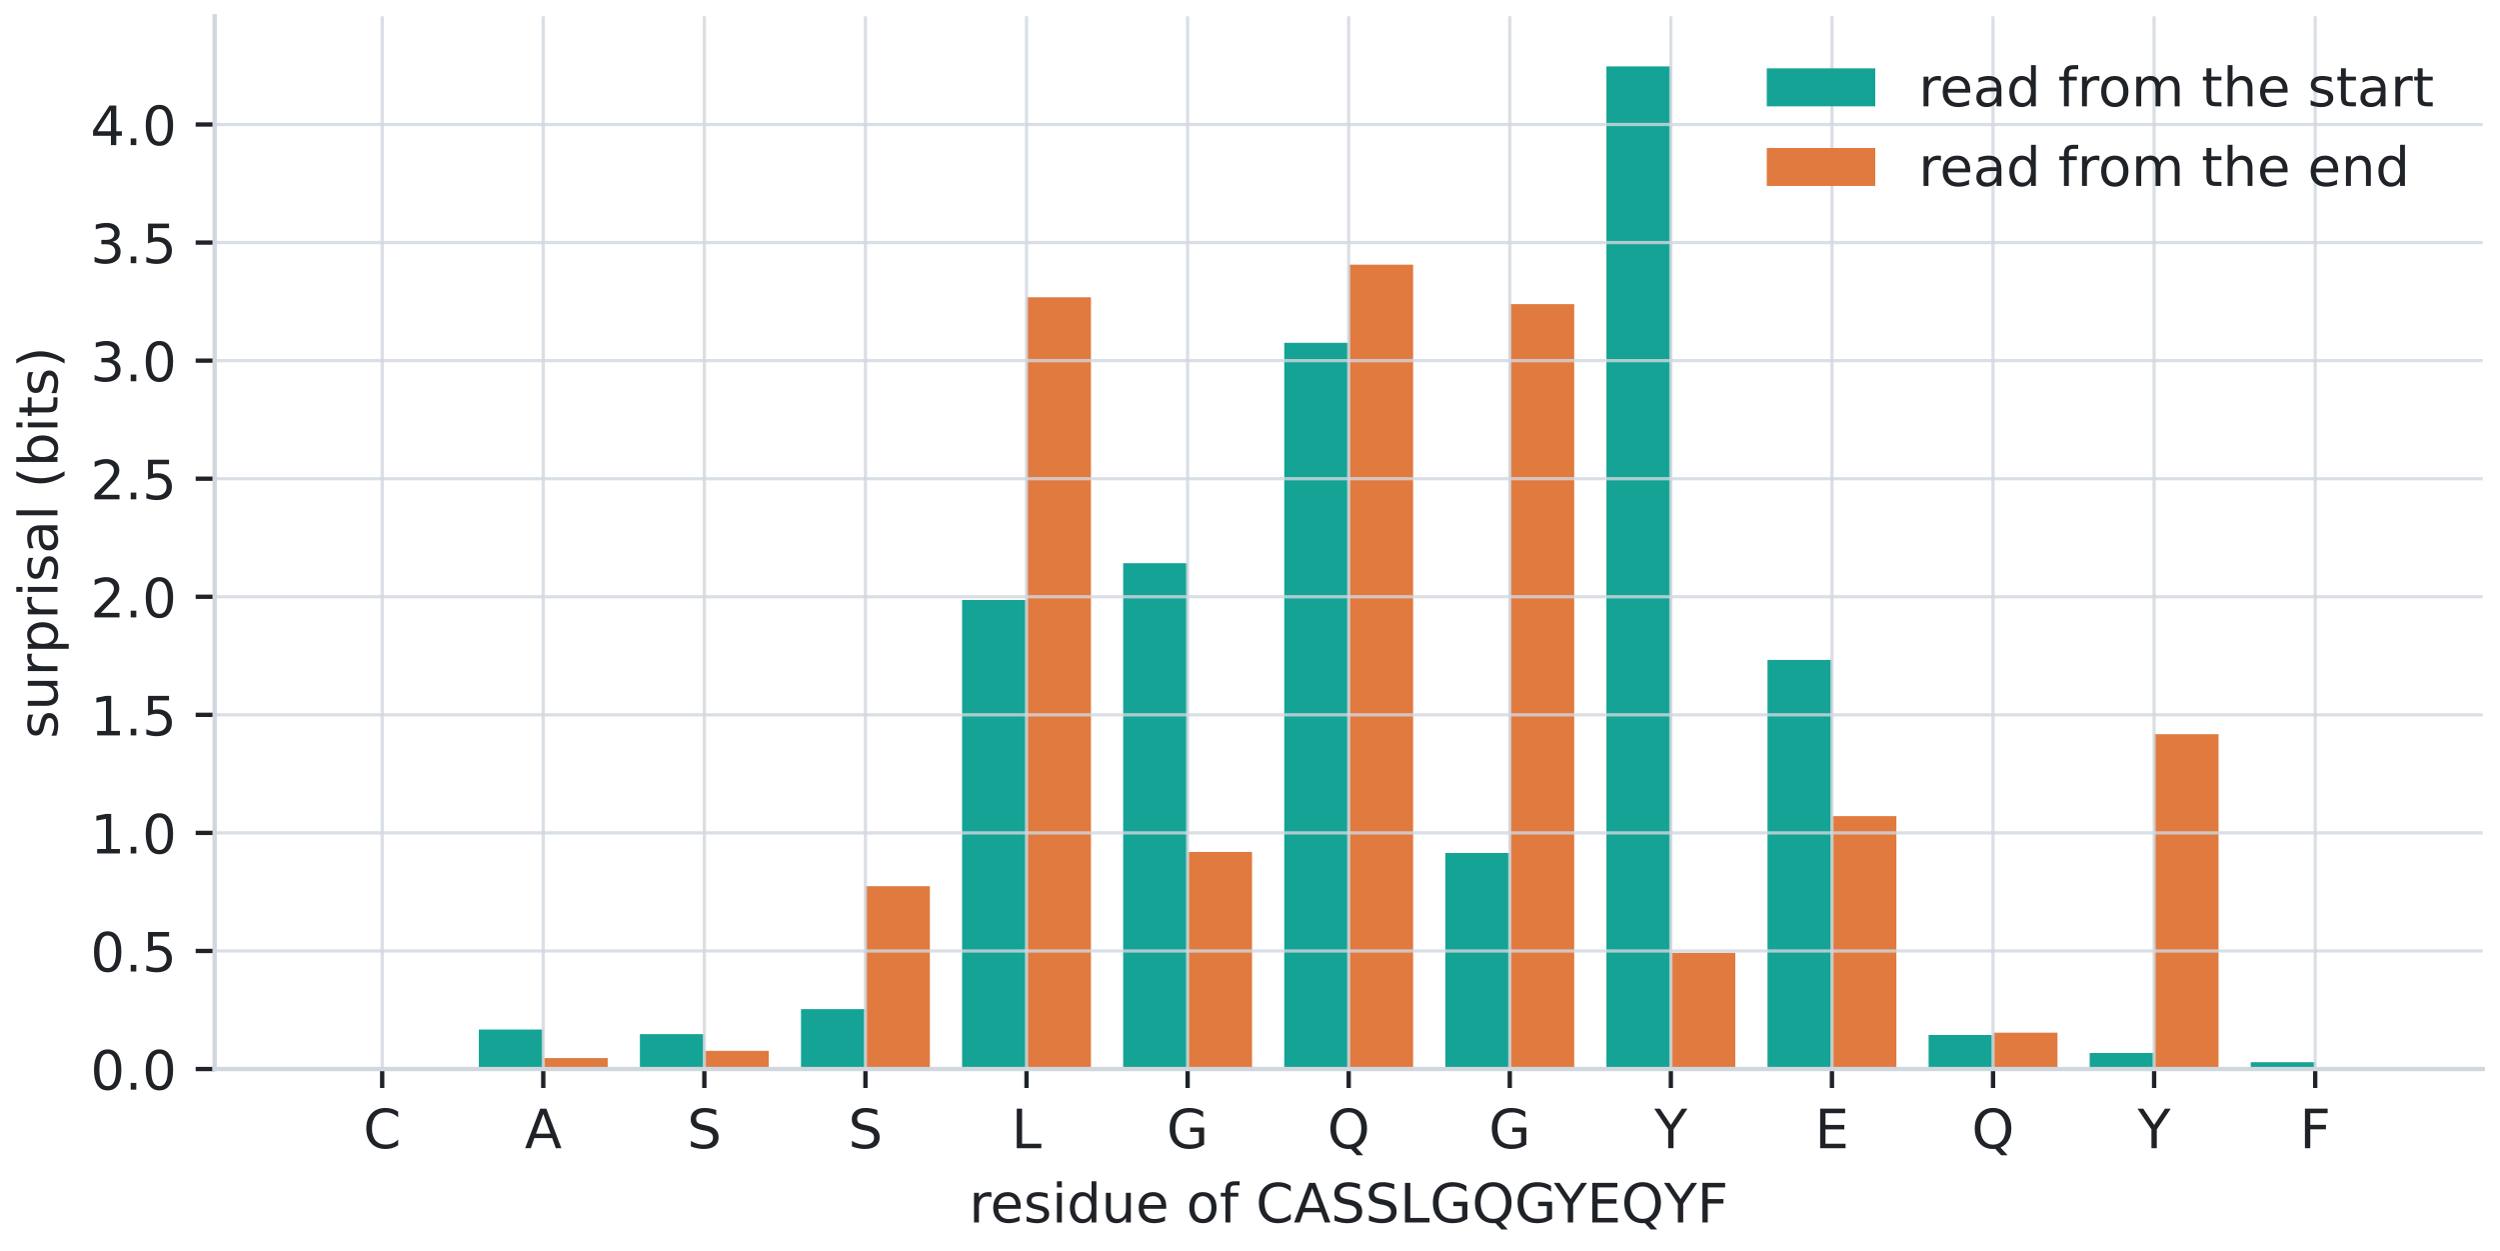
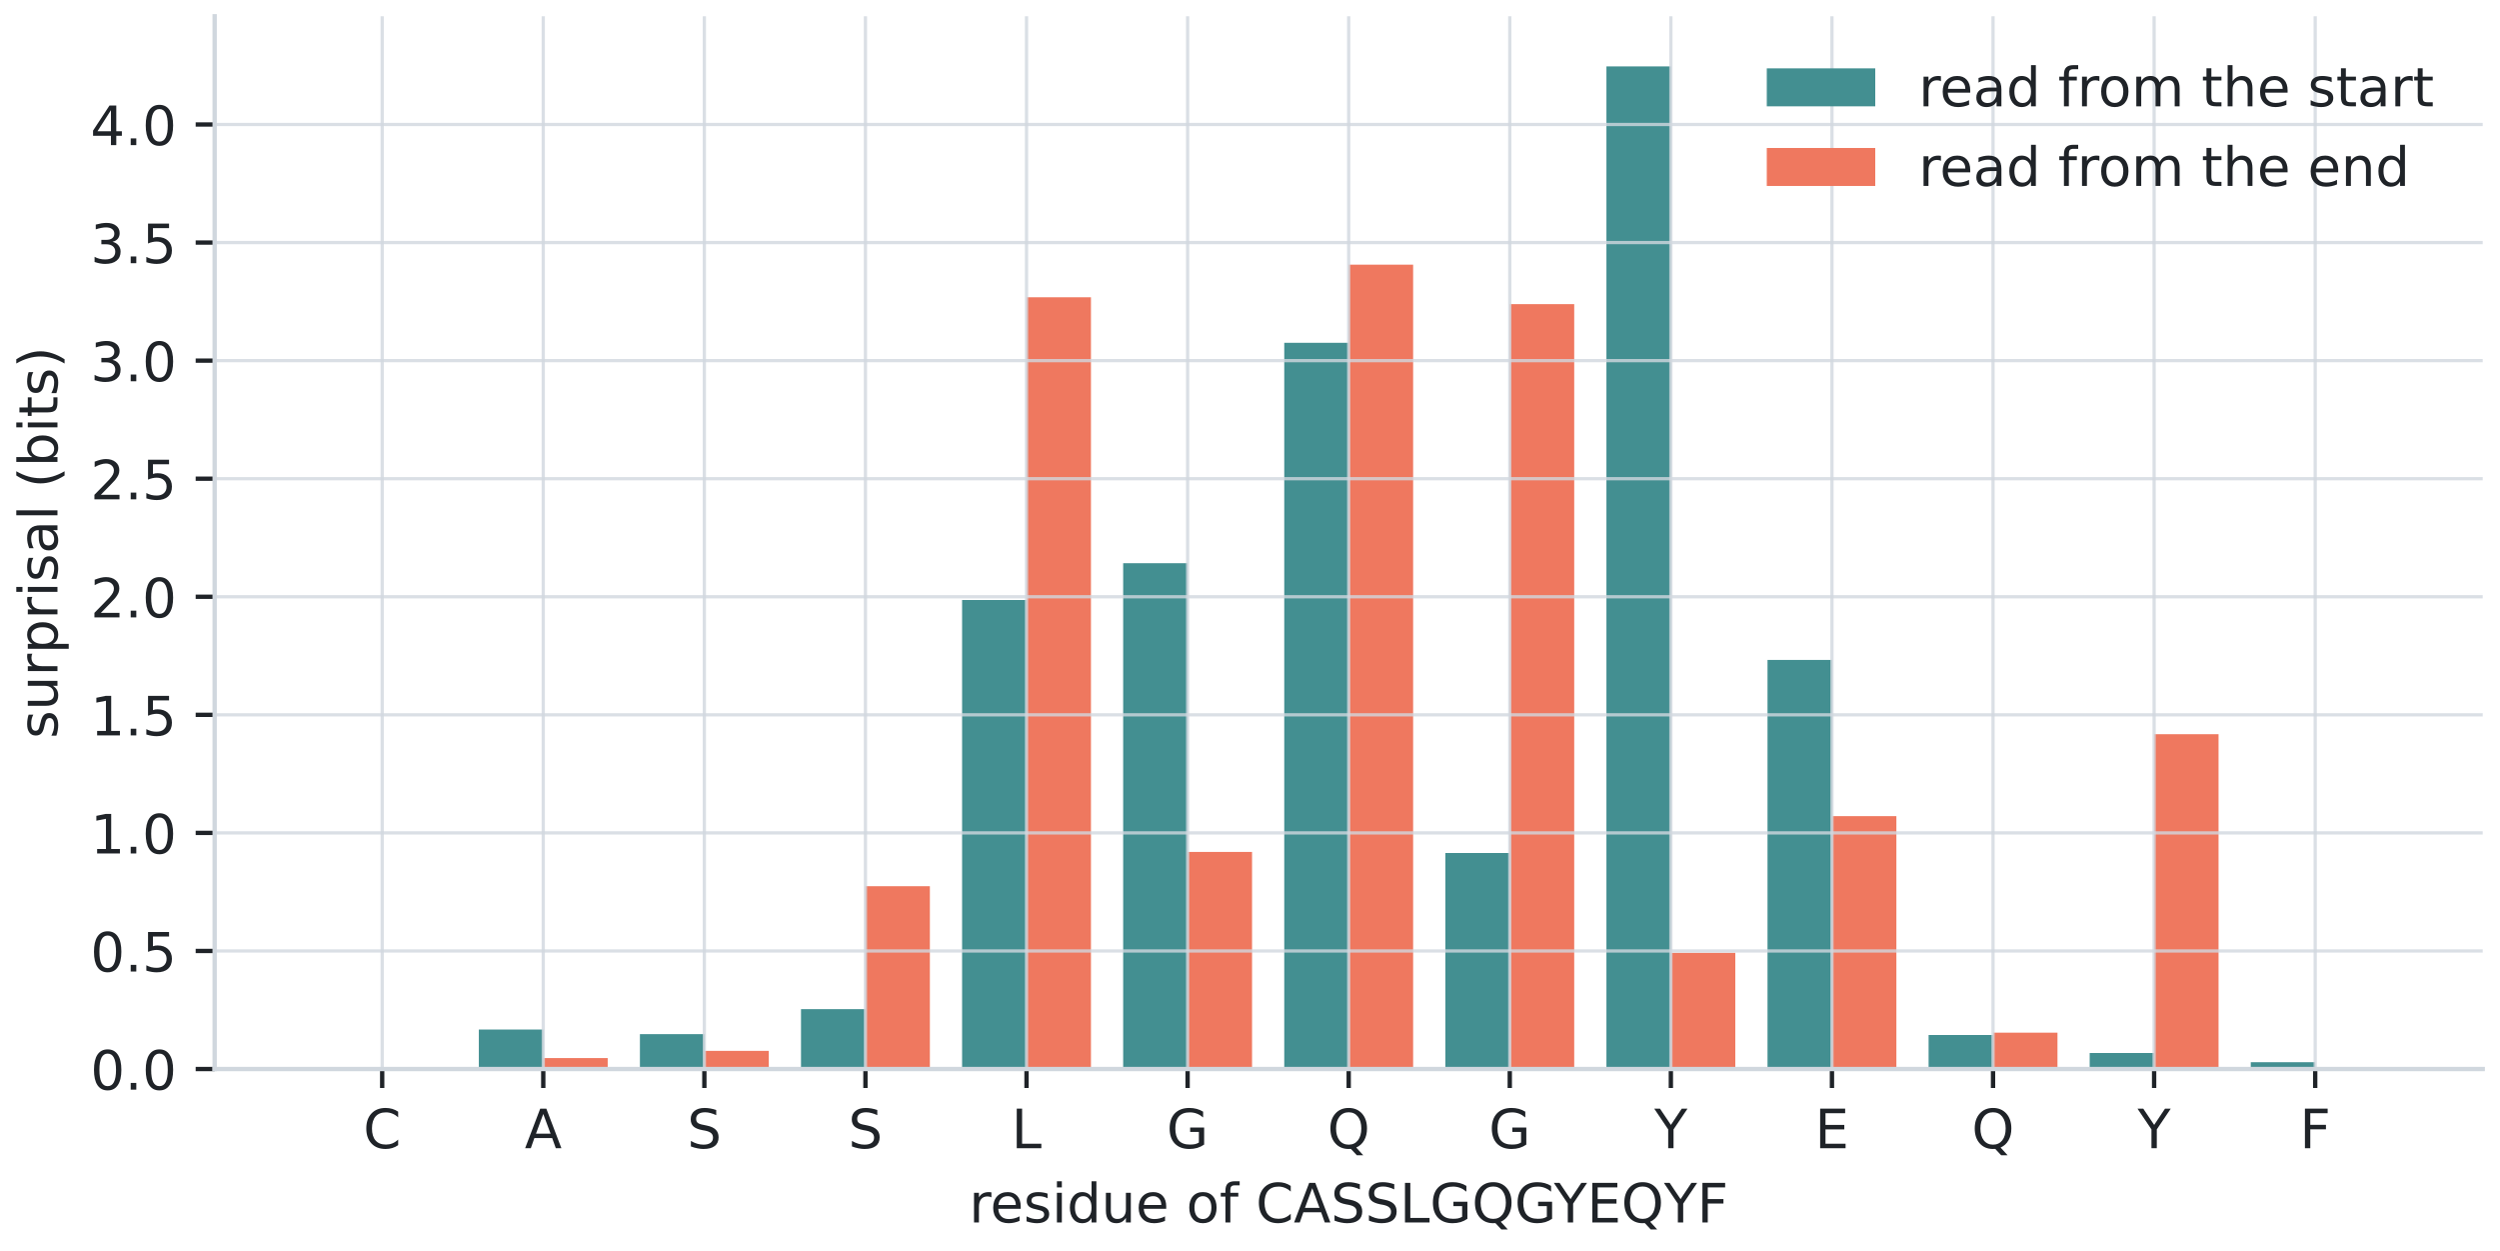
<svg xmlns="http://www.w3.org/2000/svg" xmlns:xlink="http://www.w3.org/1999/xlink" width="460.8pt" height="230.4pt" viewBox="0 0 460.8 230.4" version="1.1">
  <defs>
    <style type="text/css">*{stroke-linejoin: round; stroke-linecap: butt}</style>
  </defs>
  <g id="figure_1">
    <g id="patch_1">
      <path d="M 0 230.4  L 460.8 230.4  L 460.8 0  L 0 0  L 0 230.4  z " style="fill: none; opacity: 0" />
    </g>
    <g id="axes_1">
      <g id="patch_2">
        <path d="M 39.581 197.044  L 457.8 197.044  L 457.8 3  L 39.581 3  L 39.581 197.044  z " style="fill: none" />
      </g>
      <g id="patch_3">
-         <path d="M 58.591 197.044  L 70.473 197.044  L 70.473 196.951  L 58.591 196.951  z " clip-path="url(#pbef18f2962)" style="fill: #14a394" />
+         <path d="M 58.591 197.044  L 70.473 197.044  L 70.473 196.951  L 58.591 196.951  z " clip-path="url(#pbef18f2962)" style="fill: #438f91" />
      </g>
      <g id="patch_4">
-         <path d="M 88.294 197.044  L 100.176 197.044  L 100.176 189.761  L 88.294 189.761  z " clip-path="url(#pbef18f2962)" style="fill: #14a394" />
+         <path d="M 88.294 197.044  L 100.176 197.044  L 100.176 189.761  L 88.294 189.761  z " clip-path="url(#pbef18f2962)" style="fill: #438f91" />
      </g>
      <g id="patch_5">
-         <path d="M 117.997 197.044  L 129.879 197.044  L 129.879 190.613  L 117.997 190.613  z " clip-path="url(#pbef18f2962)" style="fill: #14a394" />
+         <path d="M 117.997 197.044  L 129.879 197.044  L 129.879 190.613  L 117.997 190.613  z " clip-path="url(#pbef18f2962)" style="fill: #438f91" />
      </g>
      <g id="patch_6">
-         <path d="M 147.7 197.044  L 159.582 197.044  L 159.582 185.998  L 147.7 185.998  z " clip-path="url(#pbef18f2962)" style="fill: #14a394" />
+         <path d="M 147.7 197.044  L 159.582 197.044  L 159.582 185.998  L 147.7 185.998  z " clip-path="url(#pbef18f2962)" style="fill: #438f91" />
      </g>
      <g id="patch_7">
-         <path d="M 177.403 197.044  L 189.285 197.044  L 189.285 110.592  L 177.403 110.592  z " clip-path="url(#pbef18f2962)" style="fill: #14a394" />
+         <path d="M 177.403 197.044  L 189.285 197.044  L 189.285 110.592  L 177.403 110.592  z " clip-path="url(#pbef18f2962)" style="fill: #438f91" />
      </g>
      <g id="patch_8">
-         <path d="M 207.106 197.044  L 218.988 197.044  L 218.988 103.813  L 207.106 103.813  z " clip-path="url(#pbef18f2962)" style="fill: #14a394" />
+         <path d="M 207.106 197.044  L 218.988 197.044  L 218.988 103.813  L 207.106 103.813  z " clip-path="url(#pbef18f2962)" style="fill: #438f91" />
      </g>
      <g id="patch_9">
-         <path d="M 236.809 197.044  L 248.691 197.044  L 248.691 63.184  L 236.809 63.184  z " clip-path="url(#pbef18f2962)" style="fill: #14a394" />
+         <path d="M 236.809 197.044  L 248.691 197.044  L 248.691 63.184  L 236.809 63.184  z " clip-path="url(#pbef18f2962)" style="fill: #438f91" />
      </g>
      <g id="patch_10">
-         <path d="M 266.512 197.044  L 278.394 197.044  L 278.394 157.224  L 266.512 157.224  z " clip-path="url(#pbef18f2962)" style="fill: #14a394" />
+         <path d="M 266.512 197.044  L 278.394 197.044  L 278.394 157.224  L 266.512 157.224  z " clip-path="url(#pbef18f2962)" style="fill: #438f91" />
      </g>
      <g id="patch_11">
-         <path d="M 296.215 197.044  L 308.097 197.044  L 308.097 12.24  L 296.215 12.24  z " clip-path="url(#pbef18f2962)" style="fill: #14a394" />
+         <path d="M 296.215 197.044  L 308.097 197.044  L 308.097 12.24  L 296.215 12.24  z " clip-path="url(#pbef18f2962)" style="fill: #438f91" />
      </g>
      <g id="patch_12">
-         <path d="M 325.918 197.044  L 337.8 197.044  L 337.8 121.636  L 325.918 121.636  z " clip-path="url(#pbef18f2962)" style="fill: #14a394" />
+         <path d="M 325.918 197.044  L 337.8 197.044  L 337.8 121.636  L 325.918 121.636  z " clip-path="url(#pbef18f2962)" style="fill: #438f91" />
      </g>
      <g id="patch_13">
-         <path d="M 355.621 197.044  L 367.503 197.044  L 367.503 190.773  L 355.621 190.773  z " clip-path="url(#pbef18f2962)" style="fill: #14a394" />
+         <path d="M 355.621 197.044  L 367.503 197.044  L 367.503 190.773  L 355.621 190.773  z " clip-path="url(#pbef18f2962)" style="fill: #438f91" />
      </g>
      <g id="patch_14">
-         <path d="M 385.324 197.044  L 397.206 197.044  L 397.206 194.092  L 385.324 194.092  z " clip-path="url(#pbef18f2962)" style="fill: #14a394" />
+         <path d="M 385.324 197.044  L 397.206 197.044  L 397.206 194.092  L 385.324 194.092  z " clip-path="url(#pbef18f2962)" style="fill: #438f91" />
      </g>
      <g id="patch_15">
-         <path d="M 415.027 197.044  L 426.909 197.044  L 426.909 195.78  L 415.027 195.78  z " clip-path="url(#pbef18f2962)" style="fill: #14a394" />
+         <path d="M 415.027 197.044  L 426.909 197.044  L 426.909 195.78  L 415.027 195.78  z " clip-path="url(#pbef18f2962)" style="fill: #438f91" />
      </g>
      <g id="patch_16">
-         <path d="M 70.473 197.044  L 82.354 197.044  L 82.354 196.956  L 70.473 196.956  z " clip-path="url(#pbef18f2962)" style="fill: #e07a3f" />
+         <path d="M 70.473 197.044  L 82.354 197.044  L 82.354 196.956  L 70.473 196.956  z " clip-path="url(#pbef18f2962)" style="fill: #ef785f" />
      </g>
      <g id="patch_17">
-         <path d="M 100.176 197.044  L 112.057 197.044  L 112.057 195.022  L 100.176 195.022  z " clip-path="url(#pbef18f2962)" style="fill: #e07a3f" />
+         <path d="M 100.176 197.044  L 112.057 197.044  L 112.057 195.022  L 100.176 195.022  z " clip-path="url(#pbef18f2962)" style="fill: #ef785f" />
      </g>
      <g id="patch_18">
-         <path d="M 129.879 197.044  L 141.76 197.044  L 141.76 193.693  L 129.879 193.693  z " clip-path="url(#pbef18f2962)" style="fill: #e07a3f" />
+         <path d="M 129.879 197.044  L 141.76 197.044  L 141.76 193.693  L 129.879 193.693  z " clip-path="url(#pbef18f2962)" style="fill: #ef785f" />
      </g>
      <g id="patch_19">
-         <path d="M 159.582 197.044  L 171.463 197.044  L 171.463 163.347  L 159.582 163.347  z " clip-path="url(#pbef18f2962)" style="fill: #e07a3f" />
+         <path d="M 159.582 197.044  L 171.463 197.044  L 171.463 163.347  L 159.582 163.347  z " clip-path="url(#pbef18f2962)" style="fill: #ef785f" />
      </g>
      <g id="patch_20">
-         <path d="M 189.285 197.044  L 201.166 197.044  L 201.166 54.787  L 189.285 54.787  z " clip-path="url(#pbef18f2962)" style="fill: #e07a3f" />
+         <path d="M 189.285 197.044  L 201.166 197.044  L 201.166 54.787  L 189.285 54.787  z " clip-path="url(#pbef18f2962)" style="fill: #ef785f" />
      </g>
      <g id="patch_21">
-         <path d="M 218.988 197.044  L 230.869 197.044  L 230.869 157.026  L 218.988 157.026  z " clip-path="url(#pbef18f2962)" style="fill: #e07a3f" />
+         <path d="M 218.988 197.044  L 230.869 197.044  L 230.869 157.026  L 218.988 157.026  z " clip-path="url(#pbef18f2962)" style="fill: #ef785f" />
      </g>
      <g id="patch_22">
-         <path d="M 248.691 197.044  L 260.572 197.044  L 260.572 48.789  L 248.691 48.789  z " clip-path="url(#pbef18f2962)" style="fill: #e07a3f" />
+         <path d="M 248.691 197.044  L 260.572 197.044  L 260.572 48.789  L 248.691 48.789  z " clip-path="url(#pbef18f2962)" style="fill: #ef785f" />
      </g>
      <g id="patch_23">
-         <path d="M 278.394 197.044  L 290.275 197.044  L 290.275 56.058  L 278.394 56.058  z " clip-path="url(#pbef18f2962)" style="fill: #e07a3f" />
+         <path d="M 278.394 197.044  L 290.275 197.044  L 290.275 56.058  L 278.394 56.058  z " clip-path="url(#pbef18f2962)" style="fill: #ef785f" />
      </g>
      <g id="patch_24">
-         <path d="M 308.097 197.044  L 319.978 197.044  L 319.978 175.623  L 308.097 175.623  z " clip-path="url(#pbef18f2962)" style="fill: #e07a3f" />
+         <path d="M 308.097 197.044  L 319.978 197.044  L 319.978 175.623  L 308.097 175.623  z " clip-path="url(#pbef18f2962)" style="fill: #ef785f" />
      </g>
      <g id="patch_25">
-         <path d="M 337.8 197.044  L 349.681 197.044  L 349.681 150.429  L 337.8 150.429  z " clip-path="url(#pbef18f2962)" style="fill: #e07a3f" />
+         <path d="M 337.8 197.044  L 349.681 197.044  L 349.681 150.429  L 337.8 150.429  z " clip-path="url(#pbef18f2962)" style="fill: #ef785f" />
      </g>
      <g id="patch_26">
-         <path d="M 367.503 197.044  L 379.384 197.044  L 379.384 190.344  L 367.503 190.344  z " clip-path="url(#pbef18f2962)" style="fill: #e07a3f" />
+         <path d="M 367.503 197.044  L 379.384 197.044  L 379.384 190.344  L 367.503 190.344  z " clip-path="url(#pbef18f2962)" style="fill: #ef785f" />
      </g>
      <g id="patch_27">
-         <path d="M 397.206 197.044  L 409.087 197.044  L 409.087 135.329  L 397.206 135.329  z " clip-path="url(#pbef18f2962)" style="fill: #e07a3f" />
+         <path d="M 397.206 197.044  L 409.087 197.044  L 409.087 135.329  L 397.206 135.329  z " clip-path="url(#pbef18f2962)" style="fill: #ef785f" />
      </g>
      <g id="patch_28">
-         <path d="M 426.909 197.044  L 438.79 197.044  L 438.79 196.743  L 426.909 196.743  z " clip-path="url(#pbef18f2962)" style="fill: #e07a3f" />
+         <path d="M 426.909 197.044  L 438.79 197.044  L 438.79 196.743  L 426.909 196.743  z " clip-path="url(#pbef18f2962)" style="fill: #ef785f" />
      </g>
      <g id="matplotlib.axis_1">
        <g id="xtick_1">
          <g id="line2d_1">
            <path d="M 70.473 197.044  L 70.473 3  " clip-path="url(#pbef18f2962)" style="fill: none; stroke: #d0d7de; stroke-opacity: 0.8; stroke-width: 0.6; stroke-linecap: square" />
          </g>
          <g id="line2d_2">
            <defs>
              <path id="m43c2935e50" d="M 0 0  L 0 3.5  " style="stroke: #1f2328; stroke-width: 0.8" />
            </defs>
            <g>
              <use xlink:href="#m43c2935e50" x="70.473" y="197.044" style="fill: #1f2328; stroke: #1f2328; stroke-width: 0.8" />
            </g>
          </g>
          <g id="text_1">
            <text style="font-size: 10px; font-family: 'DejaVu Sans', 'Bitstream Vera Sans', 'Computer Modern Sans Serif', 'Lucida Grande', 'Verdana', 'Geneva', 'Lucid', 'Arial', 'Helvetica', 'Avant Garde', sans-serif; text-anchor: middle; fill: #1f2328" x="70.473" y="211.642" transform="rotate(-0 70.47261 211.6419)">C</text>
          </g>
        </g>
        <g id="xtick_2">
          <g id="line2d_3">
            <path d="M 100.176 197.044  L 100.176 3  " clip-path="url(#pbef18f2962)" style="fill: none; stroke: #d0d7de; stroke-opacity: 0.8; stroke-width: 0.6; stroke-linecap: square" />
          </g>
          <g id="line2d_4">
            <g>
              <use xlink:href="#m43c2935e50" x="100.176" y="197.044" style="fill: #1f2328; stroke: #1f2328; stroke-width: 0.8" />
            </g>
          </g>
          <g id="text_2">
            <text style="font-size: 10px; font-family: 'DejaVu Sans', 'Bitstream Vera Sans', 'Computer Modern Sans Serif', 'Lucida Grande', 'Verdana', 'Geneva', 'Lucid', 'Arial', 'Helvetica', 'Avant Garde', sans-serif; text-anchor: middle; fill: #1f2328" x="100.176" y="211.642" transform="rotate(-0 100.1756 211.6419)">A</text>
          </g>
        </g>
        <g id="xtick_3">
          <g id="line2d_5">
            <path d="M 129.879 197.044  L 129.879 3  " clip-path="url(#pbef18f2962)" style="fill: none; stroke: #d0d7de; stroke-opacity: 0.8; stroke-width: 0.6; stroke-linecap: square" />
          </g>
          <g id="line2d_6">
            <g>
              <use xlink:href="#m43c2935e50" x="129.879" y="197.044" style="fill: #1f2328; stroke: #1f2328; stroke-width: 0.8" />
            </g>
          </g>
          <g id="text_3">
            <text style="font-size: 10px; font-family: 'DejaVu Sans', 'Bitstream Vera Sans', 'Computer Modern Sans Serif', 'Lucida Grande', 'Verdana', 'Geneva', 'Lucid', 'Arial', 'Helvetica', 'Avant Garde', sans-serif; text-anchor: middle; fill: #1f2328" x="129.879" y="211.642" transform="rotate(-0 129.8786 211.6419)">S</text>
          </g>
        </g>
        <g id="xtick_4">
          <g id="line2d_7">
            <path d="M 159.582 197.044  L 159.582 3  " clip-path="url(#pbef18f2962)" style="fill: none; stroke: #d0d7de; stroke-opacity: 0.8; stroke-width: 0.6; stroke-linecap: square" />
          </g>
          <g id="line2d_8">
            <g>
              <use xlink:href="#m43c2935e50" x="159.582" y="197.044" style="fill: #1f2328; stroke: #1f2328; stroke-width: 0.8" />
            </g>
          </g>
          <g id="text_4">
            <text style="font-size: 10px; font-family: 'DejaVu Sans', 'Bitstream Vera Sans', 'Computer Modern Sans Serif', 'Lucida Grande', 'Verdana', 'Geneva', 'Lucid', 'Arial', 'Helvetica', 'Avant Garde', sans-serif; text-anchor: middle; fill: #1f2328" x="159.582" y="211.642" transform="rotate(-0 159.5816 211.6419)">S</text>
          </g>
        </g>
        <g id="xtick_5">
          <g id="line2d_9">
            <path d="M 189.285 197.044  L 189.285 3  " clip-path="url(#pbef18f2962)" style="fill: none; stroke: #d0d7de; stroke-opacity: 0.8; stroke-width: 0.6; stroke-linecap: square" />
          </g>
          <g id="line2d_10">
            <g>
              <use xlink:href="#m43c2935e50" x="189.285" y="197.044" style="fill: #1f2328; stroke: #1f2328; stroke-width: 0.8" />
            </g>
          </g>
          <g id="text_5">
            <text style="font-size: 10px; font-family: 'DejaVu Sans', 'Bitstream Vera Sans', 'Computer Modern Sans Serif', 'Lucida Grande', 'Verdana', 'Geneva', 'Lucid', 'Arial', 'Helvetica', 'Avant Garde', sans-serif; text-anchor: middle; fill: #1f2328" x="189.285" y="211.642" transform="rotate(-0 189.2846 211.6419)">L</text>
          </g>
        </g>
        <g id="xtick_6">
          <g id="line2d_11">
            <path d="M 218.988 197.044  L 218.988 3  " clip-path="url(#pbef18f2962)" style="fill: none; stroke: #d0d7de; stroke-opacity: 0.8; stroke-width: 0.6; stroke-linecap: square" />
          </g>
          <g id="line2d_12">
            <g>
              <use xlink:href="#m43c2935e50" x="218.988" y="197.044" style="fill: #1f2328; stroke: #1f2328; stroke-width: 0.8" />
            </g>
          </g>
          <g id="text_6">
            <text style="font-size: 10px; font-family: 'DejaVu Sans', 'Bitstream Vera Sans', 'Computer Modern Sans Serif', 'Lucida Grande', 'Verdana', 'Geneva', 'Lucid', 'Arial', 'Helvetica', 'Avant Garde', sans-serif; text-anchor: middle; fill: #1f2328" x="218.988" y="211.642" transform="rotate(-0 218.9876 211.6419)">G</text>
          </g>
        </g>
        <g id="xtick_7">
          <g id="line2d_13">
            <path d="M 248.691 197.044  L 248.691 3  " clip-path="url(#pbef18f2962)" style="fill: none; stroke: #d0d7de; stroke-opacity: 0.8; stroke-width: 0.6; stroke-linecap: square" />
          </g>
          <g id="line2d_14">
            <g>
              <use xlink:href="#m43c2935e50" x="248.691" y="197.044" style="fill: #1f2328; stroke: #1f2328; stroke-width: 0.8" />
            </g>
          </g>
          <g id="text_7">
            <text style="font-size: 10px; font-family: 'DejaVu Sans', 'Bitstream Vera Sans', 'Computer Modern Sans Serif', 'Lucida Grande', 'Verdana', 'Geneva', 'Lucid', 'Arial', 'Helvetica', 'Avant Garde', sans-serif; text-anchor: middle; fill: #1f2328" x="248.691" y="211.642" transform="rotate(-0 248.6906 211.6419)">Q</text>
          </g>
        </g>
        <g id="xtick_8">
          <g id="line2d_15">
            <path d="M 278.394 197.044  L 278.394 3  " clip-path="url(#pbef18f2962)" style="fill: none; stroke: #d0d7de; stroke-opacity: 0.8; stroke-width: 0.6; stroke-linecap: square" />
          </g>
          <g id="line2d_16">
            <g>
              <use xlink:href="#m43c2935e50" x="278.394" y="197.044" style="fill: #1f2328; stroke: #1f2328; stroke-width: 0.8" />
            </g>
          </g>
          <g id="text_8">
            <text style="font-size: 10px; font-family: 'DejaVu Sans', 'Bitstream Vera Sans', 'Computer Modern Sans Serif', 'Lucida Grande', 'Verdana', 'Geneva', 'Lucid', 'Arial', 'Helvetica', 'Avant Garde', sans-serif; text-anchor: middle; fill: #1f2328" x="278.394" y="211.642" transform="rotate(-0 278.3936 211.6419)">G</text>
          </g>
        </g>
        <g id="xtick_9">
          <g id="line2d_17">
            <path d="M 308.097 197.044  L 308.097 3  " clip-path="url(#pbef18f2962)" style="fill: none; stroke: #d0d7de; stroke-opacity: 0.8; stroke-width: 0.6; stroke-linecap: square" />
          </g>
          <g id="line2d_18">
            <g>
              <use xlink:href="#m43c2935e50" x="308.097" y="197.044" style="fill: #1f2328; stroke: #1f2328; stroke-width: 0.8" />
            </g>
          </g>
          <g id="text_9">
            <text style="font-size: 10px; font-family: 'DejaVu Sans', 'Bitstream Vera Sans', 'Computer Modern Sans Serif', 'Lucida Grande', 'Verdana', 'Geneva', 'Lucid', 'Arial', 'Helvetica', 'Avant Garde', sans-serif; text-anchor: middle; fill: #1f2328" x="308.097" y="211.642" transform="rotate(-0 308.0966 211.6419)">Y</text>
          </g>
        </g>
        <g id="xtick_10">
          <g id="line2d_19">
            <path d="M 337.8 197.044  L 337.8 3  " clip-path="url(#pbef18f2962)" style="fill: none; stroke: #d0d7de; stroke-opacity: 0.8; stroke-width: 0.6; stroke-linecap: square" />
          </g>
          <g id="line2d_20">
            <g>
              <use xlink:href="#m43c2935e50" x="337.8" y="197.044" style="fill: #1f2328; stroke: #1f2328; stroke-width: 0.8" />
            </g>
          </g>
          <g id="text_10">
            <text style="font-size: 10px; font-family: 'DejaVu Sans', 'Bitstream Vera Sans', 'Computer Modern Sans Serif', 'Lucida Grande', 'Verdana', 'Geneva', 'Lucid', 'Arial', 'Helvetica', 'Avant Garde', sans-serif; text-anchor: middle; fill: #1f2328" x="337.8" y="211.642" transform="rotate(-0 337.7996 211.6419)">E</text>
          </g>
        </g>
        <g id="xtick_11">
          <g id="line2d_21">
            <path d="M 367.503 197.044  L 367.503 3  " clip-path="url(#pbef18f2962)" style="fill: none; stroke: #d0d7de; stroke-opacity: 0.8; stroke-width: 0.6; stroke-linecap: square" />
          </g>
          <g id="line2d_22">
            <g>
              <use xlink:href="#m43c2935e50" x="367.503" y="197.044" style="fill: #1f2328; stroke: #1f2328; stroke-width: 0.8" />
            </g>
          </g>
          <g id="text_11">
            <text style="font-size: 10px; font-family: 'DejaVu Sans', 'Bitstream Vera Sans', 'Computer Modern Sans Serif', 'Lucida Grande', 'Verdana', 'Geneva', 'Lucid', 'Arial', 'Helvetica', 'Avant Garde', sans-serif; text-anchor: middle; fill: #1f2328" x="367.503" y="211.642" transform="rotate(-0 367.5026 211.6419)">Q</text>
          </g>
        </g>
        <g id="xtick_12">
          <g id="line2d_23">
            <path d="M 397.206 197.044  L 397.206 3  " clip-path="url(#pbef18f2962)" style="fill: none; stroke: #d0d7de; stroke-opacity: 0.8; stroke-width: 0.6; stroke-linecap: square" />
          </g>
          <g id="line2d_24">
            <g>
              <use xlink:href="#m43c2935e50" x="397.206" y="197.044" style="fill: #1f2328; stroke: #1f2328; stroke-width: 0.8" />
            </g>
          </g>
          <g id="text_12">
            <text style="font-size: 10px; font-family: 'DejaVu Sans', 'Bitstream Vera Sans', 'Computer Modern Sans Serif', 'Lucida Grande', 'Verdana', 'Geneva', 'Lucid', 'Arial', 'Helvetica', 'Avant Garde', sans-serif; text-anchor: middle; fill: #1f2328" x="397.206" y="211.642" transform="rotate(-0 397.2056 211.6419)">Y</text>
          </g>
        </g>
        <g id="xtick_13">
          <g id="line2d_25">
            <path d="M 426.909 197.044  L 426.909 3  " clip-path="url(#pbef18f2962)" style="fill: none; stroke: #d0d7de; stroke-opacity: 0.8; stroke-width: 0.6; stroke-linecap: square" />
          </g>
          <g id="line2d_26">
            <g>
              <use xlink:href="#m43c2935e50" x="426.909" y="197.044" style="fill: #1f2328; stroke: #1f2328; stroke-width: 0.8" />
            </g>
          </g>
          <g id="text_13">
            <text style="font-size: 10px; font-family: 'DejaVu Sans', 'Bitstream Vera Sans', 'Computer Modern Sans Serif', 'Lucida Grande', 'Verdana', 'Geneva', 'Lucid', 'Arial', 'Helvetica', 'Avant Garde', sans-serif; text-anchor: middle; fill: #1f2328" x="426.909" y="211.642" transform="rotate(-0 426.9086 211.6419)">F</text>
          </g>
        </g>
        <g id="text_14">
          <text style="font-size: 10px; font-family: 'DejaVu Sans', 'Bitstream Vera Sans', 'Computer Modern Sans Serif', 'Lucida Grande', 'Verdana', 'Geneva', 'Lucid', 'Arial', 'Helvetica', 'Avant Garde', sans-serif; text-anchor: middle; fill: #1f2328" x="248.691" y="225.32" transform="rotate(-0 248.6906 225.3201)">residue of CASSLGQGYEQYF</text>
        </g>
      </g>
      <g id="matplotlib.axis_2">
        <g id="ytick_1">
          <g id="line2d_27">
            <path d="M 39.581 197.044  L 457.8 197.044  " clip-path="url(#pbef18f2962)" style="fill: none; stroke: #d0d7de; stroke-opacity: 0.8; stroke-width: 0.6; stroke-linecap: square" />
          </g>
          <g id="line2d_28">
            <defs>
              <path id="m2cf16530e7" d="M 0 0  L -3.5 0  " style="stroke: #1f2328; stroke-width: 0.8" />
            </defs>
            <g>
              <use xlink:href="#m2cf16530e7" x="39.581" y="197.044" style="fill: #1f2328; stroke: #1f2328; stroke-width: 0.8" />
            </g>
          </g>
          <g id="text_15">
            <text style="font-size: 10px; font-family: 'DejaVu Sans', 'Bitstream Vera Sans', 'Computer Modern Sans Serif', 'Lucida Grande', 'Verdana', 'Geneva', 'Lucid', 'Arial', 'Helvetica', 'Avant Garde', sans-serif; text-anchor: end; fill: #1f2328" x="32.581" y="200.843" transform="rotate(-0 32.58149 200.8427)">0.0</text>
          </g>
        </g>
        <g id="ytick_2">
          <g id="line2d_29">
            <path d="M 39.581 175.282  L 457.8 175.282  " clip-path="url(#pbef18f2962)" style="fill: none; stroke: #d0d7de; stroke-opacity: 0.8; stroke-width: 0.6; stroke-linecap: square" />
          </g>
          <g id="line2d_30">
            <g>
              <use xlink:href="#m2cf16530e7" x="39.581" y="175.282" style="fill: #1f2328; stroke: #1f2328; stroke-width: 0.8" />
            </g>
          </g>
          <g id="text_16">
            <text style="font-size: 10px; font-family: 'DejaVu Sans', 'Bitstream Vera Sans', 'Computer Modern Sans Serif', 'Lucida Grande', 'Verdana', 'Geneva', 'Lucid', 'Arial', 'Helvetica', 'Avant Garde', sans-serif; text-anchor: end; fill: #1f2328" x="32.581" y="179.081" transform="rotate(-0 32.58149 179.0808)">0.5</text>
          </g>
        </g>
        <g id="ytick_3">
          <g id="line2d_31">
            <path d="M 39.581 153.52  L 457.8 153.52  " clip-path="url(#pbef18f2962)" style="fill: none; stroke: #d0d7de; stroke-opacity: 0.8; stroke-width: 0.6; stroke-linecap: square" />
          </g>
          <g id="line2d_32">
            <g>
              <use xlink:href="#m2cf16530e7" x="39.581" y="153.52" style="fill: #1f2328; stroke: #1f2328; stroke-width: 0.8" />
            </g>
          </g>
          <g id="text_17">
            <text style="font-size: 10px; font-family: 'DejaVu Sans', 'Bitstream Vera Sans', 'Computer Modern Sans Serif', 'Lucida Grande', 'Verdana', 'Geneva', 'Lucid', 'Arial', 'Helvetica', 'Avant Garde', sans-serif; text-anchor: end; fill: #1f2328" x="32.581" y="157.319" transform="rotate(-0 32.58149 157.3189)">1.0</text>
          </g>
        </g>
        <g id="ytick_4">
          <g id="line2d_33">
            <path d="M 39.581 131.758  L 457.8 131.758  " clip-path="url(#pbef18f2962)" style="fill: none; stroke: #d0d7de; stroke-opacity: 0.8; stroke-width: 0.6; stroke-linecap: square" />
          </g>
          <g id="line2d_34">
            <g>
              <use xlink:href="#m2cf16530e7" x="39.581" y="131.758" style="fill: #1f2328; stroke: #1f2328; stroke-width: 0.8" />
            </g>
          </g>
          <g id="text_18">
            <text style="font-size: 10px; font-family: 'DejaVu Sans', 'Bitstream Vera Sans', 'Computer Modern Sans Serif', 'Lucida Grande', 'Verdana', 'Geneva', 'Lucid', 'Arial', 'Helvetica', 'Avant Garde', sans-serif; text-anchor: end; fill: #1f2328" x="32.581" y="135.557" transform="rotate(-0 32.58149 135.5569)">1.5</text>
          </g>
        </g>
        <g id="ytick_5">
          <g id="line2d_35">
            <path d="M 39.581 109.996  L 457.8 109.996  " clip-path="url(#pbef18f2962)" style="fill: none; stroke: #d0d7de; stroke-opacity: 0.8; stroke-width: 0.6; stroke-linecap: square" />
          </g>
          <g id="line2d_36">
            <g>
              <use xlink:href="#m2cf16530e7" x="39.581" y="109.996" style="fill: #1f2328; stroke: #1f2328; stroke-width: 0.8" />
            </g>
          </g>
          <g id="text_19">
            <text style="font-size: 10px; font-family: 'DejaVu Sans', 'Bitstream Vera Sans', 'Computer Modern Sans Serif', 'Lucida Grande', 'Verdana', 'Geneva', 'Lucid', 'Arial', 'Helvetica', 'Avant Garde', sans-serif; text-anchor: end; fill: #1f2328" x="32.581" y="113.795" transform="rotate(-0 32.58149 113.795)">2.0</text>
          </g>
        </g>
        <g id="ytick_6">
          <g id="line2d_37">
            <path d="M 39.581 88.234  L 457.8 88.234  " clip-path="url(#pbef18f2962)" style="fill: none; stroke: #d0d7de; stroke-opacity: 0.8; stroke-width: 0.6; stroke-linecap: square" />
          </g>
          <g id="line2d_38">
            <g>
              <use xlink:href="#m2cf16530e7" x="39.581" y="88.234" style="fill: #1f2328; stroke: #1f2328; stroke-width: 0.8" />
            </g>
          </g>
          <g id="text_20">
            <text style="font-size: 10px; font-family: 'DejaVu Sans', 'Bitstream Vera Sans', 'Computer Modern Sans Serif', 'Lucida Grande', 'Verdana', 'Geneva', 'Lucid', 'Arial', 'Helvetica', 'Avant Garde', sans-serif; text-anchor: end; fill: #1f2328" x="32.581" y="92.033" transform="rotate(-0 32.58149 92.03306)">2.5</text>
          </g>
        </g>
        <g id="ytick_7">
          <g id="line2d_39">
            <path d="M 39.581 66.472  L 457.8 66.472  " clip-path="url(#pbef18f2962)" style="fill: none; stroke: #d0d7de; stroke-opacity: 0.8; stroke-width: 0.6; stroke-linecap: square" />
          </g>
          <g id="line2d_40">
            <g>
              <use xlink:href="#m2cf16530e7" x="39.581" y="66.472" style="fill: #1f2328; stroke: #1f2328; stroke-width: 0.8" />
            </g>
          </g>
          <g id="text_21">
            <text style="font-size: 10px; font-family: 'DejaVu Sans', 'Bitstream Vera Sans', 'Computer Modern Sans Serif', 'Lucida Grande', 'Verdana', 'Geneva', 'Lucid', 'Arial', 'Helvetica', 'Avant Garde', sans-serif; text-anchor: end; fill: #1f2328" x="32.581" y="70.271" transform="rotate(-0 32.58149 70.27113)">3.0</text>
          </g>
        </g>
        <g id="ytick_8">
          <g id="line2d_41">
            <path d="M 39.581 44.71  L 457.8 44.71  " clip-path="url(#pbef18f2962)" style="fill: none; stroke: #d0d7de; stroke-opacity: 0.8; stroke-width: 0.6; stroke-linecap: square" />
          </g>
          <g id="line2d_42">
            <g>
              <use xlink:href="#m2cf16530e7" x="39.581" y="44.71" style="fill: #1f2328; stroke: #1f2328; stroke-width: 0.8" />
            </g>
          </g>
          <g id="text_22">
            <text style="font-size: 10px; font-family: 'DejaVu Sans', 'Bitstream Vera Sans', 'Computer Modern Sans Serif', 'Lucida Grande', 'Verdana', 'Geneva', 'Lucid', 'Arial', 'Helvetica', 'Avant Garde', sans-serif; text-anchor: end; fill: #1f2328" x="32.581" y="48.509" transform="rotate(-0 32.58149 48.50919)">3.5</text>
          </g>
        </g>
        <g id="ytick_9">
          <g id="line2d_43">
            <path d="M 39.581 22.948  L 457.8 22.948  " clip-path="url(#pbef18f2962)" style="fill: none; stroke: #d0d7de; stroke-opacity: 0.8; stroke-width: 0.6; stroke-linecap: square" />
          </g>
          <g id="line2d_44">
            <g>
              <use xlink:href="#m2cf16530e7" x="39.581" y="22.948" style="fill: #1f2328; stroke: #1f2328; stroke-width: 0.8" />
            </g>
          </g>
          <g id="text_23">
            <text style="font-size: 10px; font-family: 'DejaVu Sans', 'Bitstream Vera Sans', 'Computer Modern Sans Serif', 'Lucida Grande', 'Verdana', 'Geneva', 'Lucid', 'Arial', 'Helvetica', 'Avant Garde', sans-serif; text-anchor: end; fill: #1f2328" x="32.581" y="26.747" transform="rotate(-0 32.58149 26.74726)">4.0</text>
          </g>
        </g>
        <g id="text_24">
          <text style="font-size: 10px; font-family: 'DejaVu Sans', 'Bitstream Vera Sans', 'Computer Modern Sans Serif', 'Lucida Grande', 'Verdana', 'Geneva', 'Lucid', 'Arial', 'Helvetica', 'Avant Garde', sans-serif; text-anchor: middle; fill: #1f2328" x="10.599" y="100.022" transform="rotate(-90 10.59868 100.0219)">surprisal (bits)</text>
        </g>
      </g>
      <g id="patch_29">
        <path d="M 39.581 197.044  L 39.581 3  " style="fill: none; stroke: #d0d7de; stroke-width: 0.8; stroke-linejoin: miter; stroke-linecap: square" />
      </g>
      <g id="patch_30">
        <path d="M 39.581 197.044  L 457.8 197.044  " style="fill: none; stroke: #d0d7de; stroke-width: 0.8; stroke-linejoin: miter; stroke-linecap: square" />
      </g>
      <g id="legend_1">
        <g id="patch_31">
-           <path d="M 325.784 19.599  L 345.784 19.599  L 345.784 12.599  L 325.784 12.599  z " style="fill: #14a394" />
+           <path d="M 325.784 19.599  L 345.784 19.599  L 345.784 12.599  L 325.784 12.599  z " style="fill: #438f91" />
        </g>
        <g id="text_25">
          <text style="font-size: 10px; font-family: 'DejaVu Sans', 'Bitstream Vera Sans', 'Computer Modern Sans Serif', 'Lucida Grande', 'Verdana', 'Geneva', 'Lucid', 'Arial', 'Helvetica', 'Avant Garde', sans-serif; text-anchor: start; fill: #1f2328" x="353.784" y="19.599" transform="rotate(-0 353.7841 19.59868)">read from the start</text>
        </g>
        <g id="patch_32">
-           <path d="M 325.784 34.277  L 345.784 34.277  L 345.784 27.277  L 325.784 27.277  z " style="fill: #e07a3f" />
+           <path d="M 325.784 34.277  L 345.784 34.277  L 345.784 27.277  L 325.784 27.277  z " style="fill: #ef785f" />
        </g>
        <g id="text_26">
          <text style="font-size: 10px; font-family: 'DejaVu Sans', 'Bitstream Vera Sans', 'Computer Modern Sans Serif', 'Lucida Grande', 'Verdana', 'Geneva', 'Lucid', 'Arial', 'Helvetica', 'Avant Garde', sans-serif; text-anchor: start; fill: #1f2328" x="353.784" y="34.277" transform="rotate(-0 353.7841 34.2768)">read from the end</text>
        </g>
      </g>
    </g>
  </g>
  <defs>
    <clipPath id="pbef18f2962">
      <rect x="39.581" y="3" width="418.218" height="194.043" />
    </clipPath>
  </defs>
</svg>
